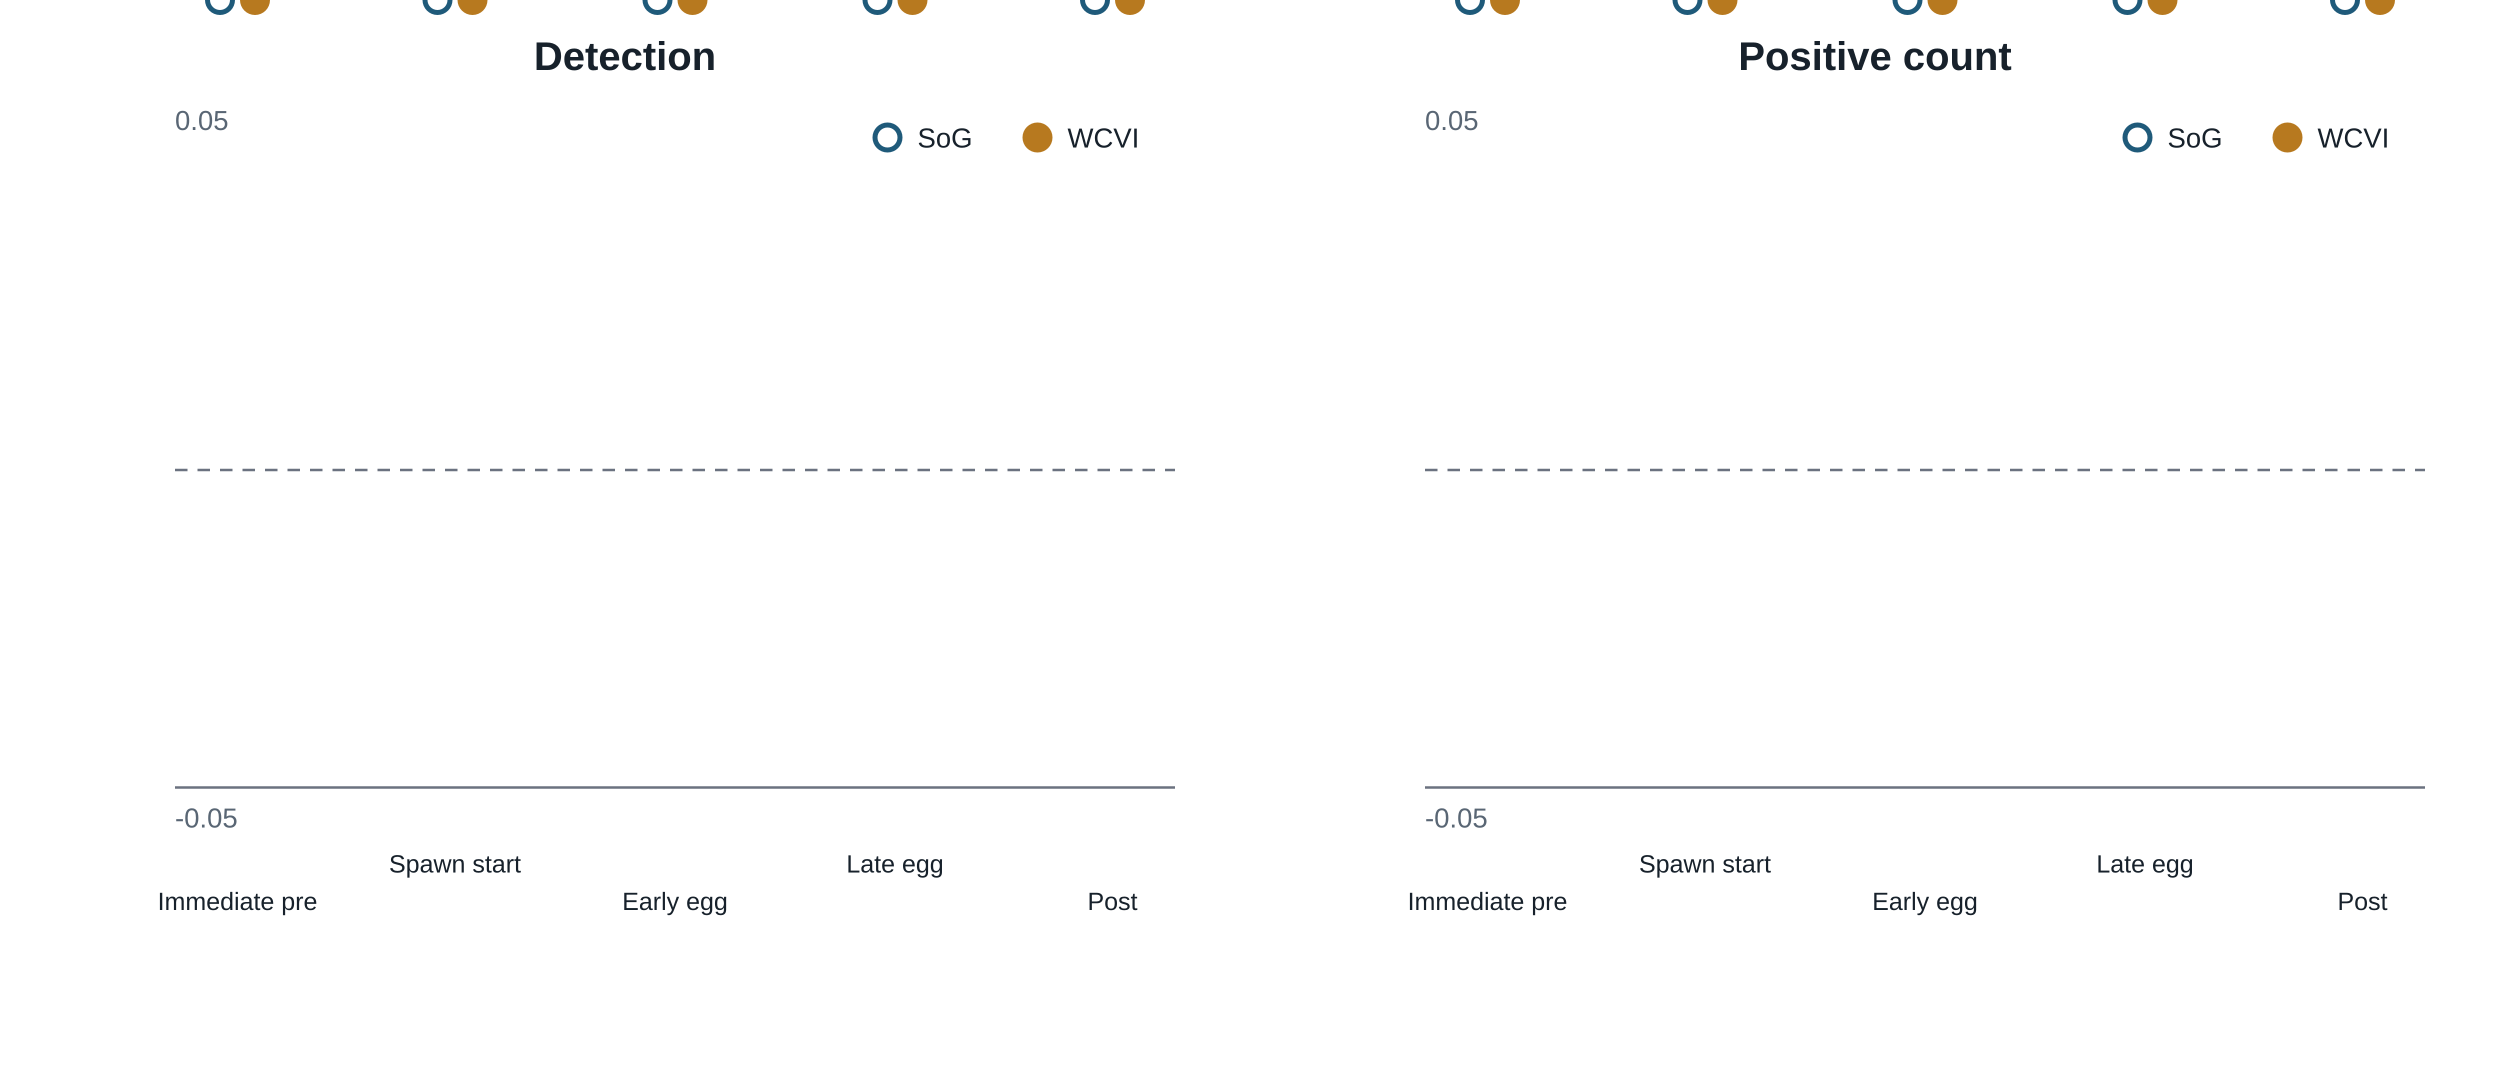
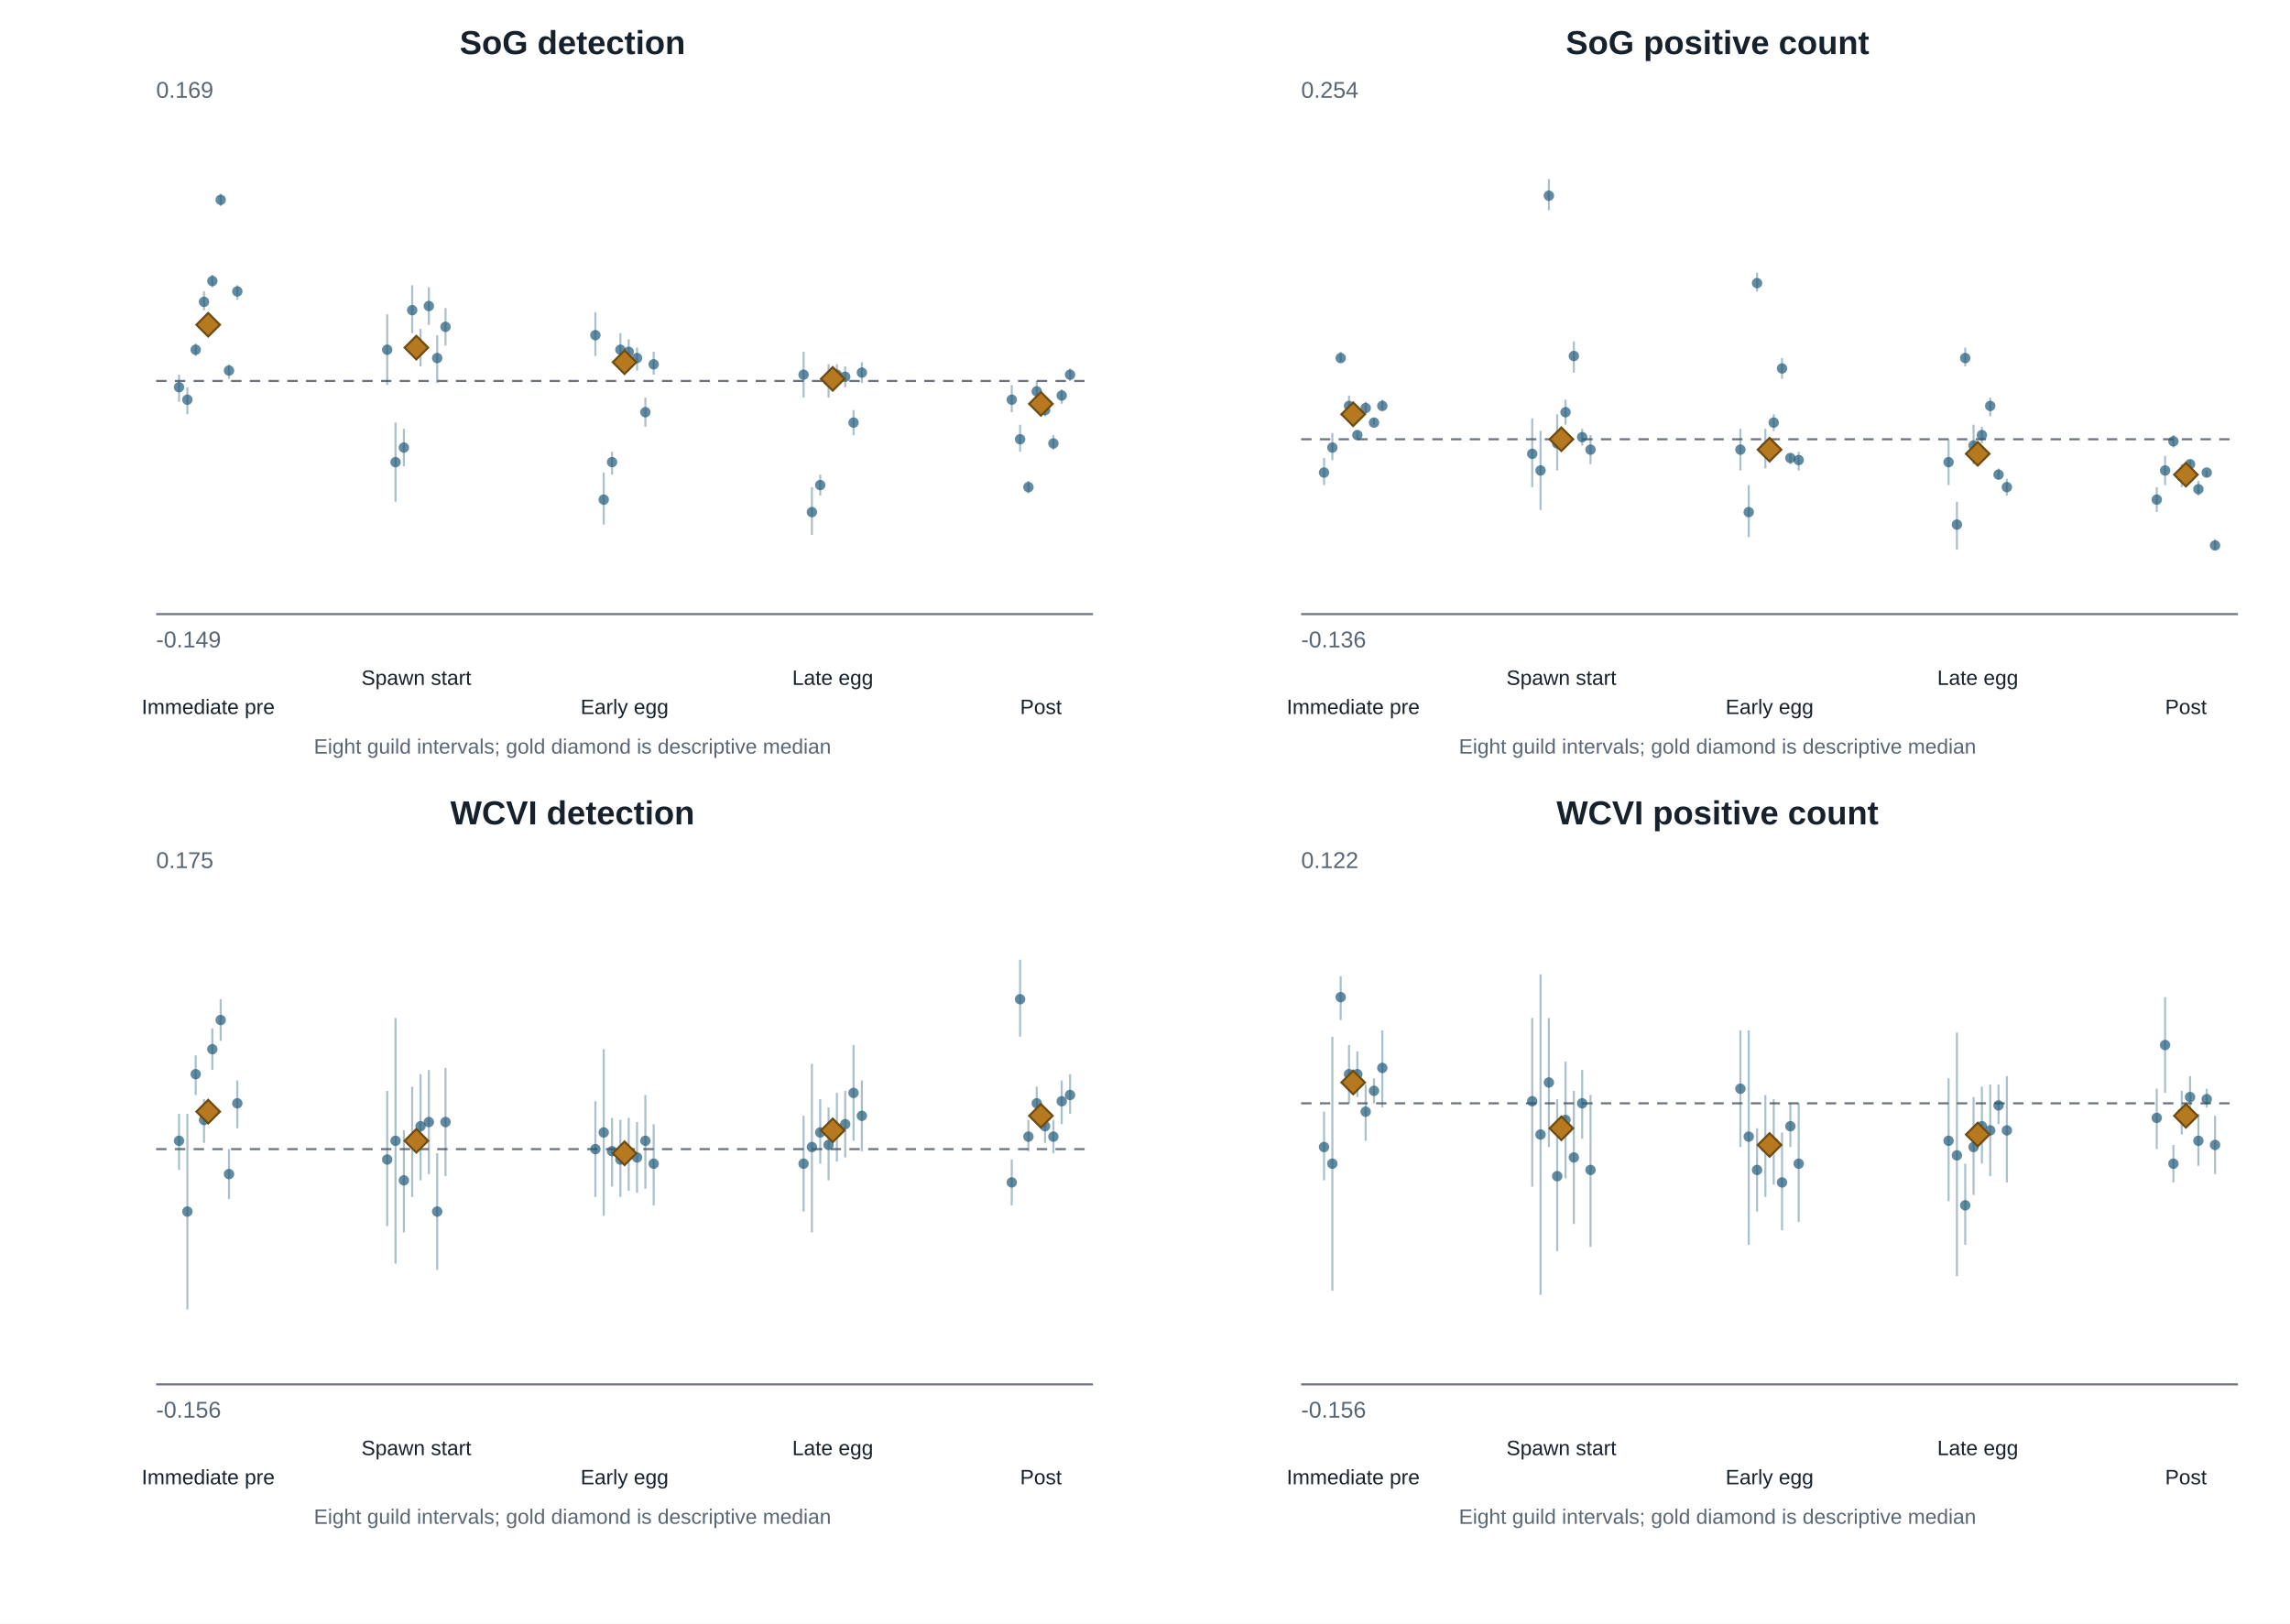
- <svg xmlns="http://www.w3.org/2000/svg" width="1000" height="430" viewBox="0 0 1000 430" role="img">
+ <svg xmlns="http://www.w3.org/2000/svg" width="1100" height="780" viewBox="0 0 1100 780" role="img">
  <rect width="100%" height="100%" fill="white" />
  <style>text{font-family:Arial,sans-serif;fill:#17212b}.axis{stroke:#6b7280;stroke-width:1}.zero{stroke:#6b7280;stroke-width:1;stroke-dasharray:5 4}.individual{stroke:#1f5a7a;fill:white;stroke-width:2}.posterior{stroke:#b7791f;fill:#b7791f;stroke-width:2}.muted{fill:#596674}</style>
-   <text x="250" y="28" font-size="16" text-anchor="middle" font-weight="bold" class="">Detection</text>
-   <line x1="70" y1="315" x2="470" y2="315" class="axis" />
-   <line x1="70" y1="188" x2="470" y2="188" class="zero" />
-   <text x="70" y="52" font-size="11" text-anchor="start" font-weight="normal" class="muted">0.05</text>
-   <text x="70" y="331" font-size="11" text-anchor="start" font-weight="normal" class="muted">-0.05</text>
-   <text x="95" y="364" font-size="10" text-anchor="middle" font-weight="normal" class="">Immediate pre</text>
-   <text x="182" y="349" font-size="10" text-anchor="middle" font-weight="normal" class="">Spawn start</text>
-   <text x="270" y="364" font-size="10" text-anchor="middle" font-weight="normal" class="">Early egg</text>
-   <text x="358" y="349" font-size="10" text-anchor="middle" font-weight="normal" class="">Late egg</text>
-   <text x="445" y="364" font-size="10" text-anchor="middle" font-weight="normal" class="">Post</text>
-   <line x1="88" y1="NA" x2="88" y2="NA" class="individual" />
-   <circle cx="88" cy="NA" r="5" class="individual" />
-   <line x1="175" y1="NA" x2="175" y2="NA" class="individual" />
-   <circle cx="175" cy="NA" r="5" class="individual" />
-   <line x1="263" y1="NA" x2="263" y2="NA" class="individual" />
-   <circle cx="263" cy="NA" r="5" class="individual" />
-   <line x1="351" y1="NA" x2="351" y2="NA" class="individual" />
-   <circle cx="351" cy="NA" r="5" class="individual" />
-   <line x1="438" y1="NA" x2="438" y2="NA" class="individual" />
-   <circle cx="438" cy="NA" r="5" class="individual" />
-   <line x1="102" y1="NA" x2="102" y2="NA" class="posterior" />
-   <circle cx="102" cy="NA" r="5" class="posterior" />
-   <line x1="189" y1="NA" x2="189" y2="NA" class="posterior" />
-   <circle cx="189" cy="NA" r="5" class="posterior" />
-   <line x1="277" y1="NA" x2="277" y2="NA" class="posterior" />
-   <circle cx="277" cy="NA" r="5" class="posterior" />
-   <line x1="365" y1="NA" x2="365" y2="NA" class="posterior" />
-   <circle cx="365" cy="NA" r="5" class="posterior" />
-   <line x1="452" y1="NA" x2="452" y2="NA" class="posterior" />
-   <circle cx="452" cy="NA" r="5" class="posterior" />
-   <circle cx="355" cy="55" r="5" class="individual" />
-   <text x="367" y="59" font-size="11" text-anchor="start" font-weight="normal" class="">SoG</text>
-   <circle cx="415" cy="55" r="5" class="posterior" />
-   <text x="427" y="59" font-size="11" text-anchor="start" font-weight="normal" class="">WCVI</text>
-   <text x="750" y="28" font-size="16" text-anchor="middle" font-weight="bold" class="">Positive count</text>
-   <line x1="570" y1="315" x2="970" y2="315" class="axis" />
-   <line x1="570" y1="188" x2="970" y2="188" class="zero" />
-   <text x="570" y="52" font-size="11" text-anchor="start" font-weight="normal" class="muted">0.05</text>
-   <text x="570" y="331" font-size="11" text-anchor="start" font-weight="normal" class="muted">-0.05</text>
-   <text x="595" y="364" font-size="10" text-anchor="middle" font-weight="normal" class="">Immediate pre</text>
-   <text x="682" y="349" font-size="10" text-anchor="middle" font-weight="normal" class="">Spawn start</text>
-   <text x="770" y="364" font-size="10" text-anchor="middle" font-weight="normal" class="">Early egg</text>
-   <text x="858" y="349" font-size="10" text-anchor="middle" font-weight="normal" class="">Late egg</text>
-   <text x="945" y="364" font-size="10" text-anchor="middle" font-weight="normal" class="">Post</text>
-   <line x1="588" y1="NA" x2="588" y2="NA" class="individual" />
-   <circle cx="588" cy="NA" r="5" class="individual" />
-   <line x1="675" y1="NA" x2="675" y2="NA" class="individual" />
-   <circle cx="675" cy="NA" r="5" class="individual" />
-   <line x1="763" y1="NA" x2="763" y2="NA" class="individual" />
-   <circle cx="763" cy="NA" r="5" class="individual" />
-   <line x1="851" y1="NA" x2="851" y2="NA" class="individual" />
-   <circle cx="851" cy="NA" r="5" class="individual" />
-   <line x1="938" y1="NA" x2="938" y2="NA" class="individual" />
-   <circle cx="938" cy="NA" r="5" class="individual" />
-   <line x1="602" y1="NA" x2="602" y2="NA" class="posterior" />
-   <circle cx="602" cy="NA" r="5" class="posterior" />
-   <line x1="689" y1="NA" x2="689" y2="NA" class="posterior" />
-   <circle cx="689" cy="NA" r="5" class="posterior" />
-   <line x1="777" y1="NA" x2="777" y2="NA" class="posterior" />
-   <circle cx="777" cy="NA" r="5" class="posterior" />
-   <line x1="865" y1="NA" x2="865" y2="NA" class="posterior" />
-   <circle cx="865" cy="NA" r="5" class="posterior" />
-   <line x1="952" y1="NA" x2="952" y2="NA" class="posterior" />
-   <circle cx="952" cy="NA" r="5" class="posterior" />
-   <circle cx="855" cy="55" r="5" class="individual" />
-   <text x="867" y="59" font-size="11" text-anchor="start" font-weight="normal" class="">SoG</text>
-   <circle cx="915" cy="55" r="5" class="posterior" />
-   <text x="927" y="59" font-size="11" text-anchor="start" font-weight="normal" class="">WCVI</text>
+   <text x="275" y="26" font-size="16" text-anchor="middle" font-weight="bold" class="">SoG detection</text>
+   <line x1="75" y1="295" x2="525" y2="295" class="axis" />
+   <line x1="75" y1="183" x2="525" y2="183" class="zero" />
+   <text x="75" y="47" font-size="11" text-anchor="start" font-weight="normal" class="muted">0.169</text>
+   <text x="75" y="311" font-size="11" text-anchor="start" font-weight="normal" class="muted">-0.149</text>
+   <text x="100" y="343" font-size="10" text-anchor="middle" font-weight="normal" class="">Immediate pre</text>
+   <text x="200" y="329" font-size="10" text-anchor="middle" font-weight="normal" class="">Spawn start</text>
+   <text x="300" y="343" font-size="10" text-anchor="middle" font-weight="normal" class="">Early egg</text>
+   <text x="400" y="329" font-size="10" text-anchor="middle" font-weight="normal" class="">Late egg</text>
+   <text x="500" y="343" font-size="10" text-anchor="middle" font-weight="normal" class="">Post</text>
+   <line x1="86" y1="193" x2="86" y2="180" stroke="#1f5a7a" stroke-width="1" opacity=".38" />
+   <circle cx="86" cy="186" r="2.5" fill="#1f5a7a" opacity=".70" />
+   <line x1="90" y1="199" x2="90" y2="186" stroke="#1f5a7a" stroke-width="1" opacity=".38" />
+   <circle cx="90" cy="192" r="2.5" fill="#1f5a7a" opacity=".70" />
+   <line x1="94" y1="171" x2="94" y2="165" stroke="#1f5a7a" stroke-width="1" opacity=".38" />
+   <circle cx="94" cy="168" r="2.5" fill="#1f5a7a" opacity=".70" />
+   <line x1="98" y1="149" x2="98" y2="140" stroke="#1f5a7a" stroke-width="1" opacity=".38" />
+   <circle cx="98" cy="145" r="2.5" fill="#1f5a7a" opacity=".70" />
+   <line x1="102" y1="138" x2="102" y2="132" stroke="#1f5a7a" stroke-width="1" opacity=".38" />
+   <circle cx="102" cy="135" r="2.5" fill="#1f5a7a" opacity=".70" />
+   <line x1="106" y1="99" x2="106" y2="93" stroke="#1f5a7a" stroke-width="1" opacity=".38" />
+   <circle cx="106" cy="96" r="2.5" fill="#1f5a7a" opacity=".70" />
+   <line x1="110" y1="182" x2="110" y2="175" stroke="#1f5a7a" stroke-width="1" opacity=".38" />
+   <circle cx="110" cy="178" r="2.5" fill="#1f5a7a" opacity=".70" />
+   <line x1="114" y1="144" x2="114" y2="137" stroke="#1f5a7a" stroke-width="1" opacity=".38" />
+   <circle cx="114" cy="140" r="2.5" fill="#1f5a7a" opacity=".70" />
+   <rect x="96" y="152" width="8" height="8" fill="#b7791f" stroke="#6b4b12" transform="rotate(45 100 156)" />
+   <line x1="186" y1="185" x2="186" y2="151" stroke="#1f5a7a" stroke-width="1" opacity=".38" />
+   <circle cx="186" cy="168" r="2.5" fill="#1f5a7a" opacity=".70" />
+   <line x1="190" y1="241" x2="190" y2="203" stroke="#1f5a7a" stroke-width="1" opacity=".38" />
+   <circle cx="190" cy="222" r="2.5" fill="#1f5a7a" opacity=".70" />
+   <line x1="194" y1="224" x2="194" y2="206" stroke="#1f5a7a" stroke-width="1" opacity=".38" />
+   <circle cx="194" cy="215" r="2.5" fill="#1f5a7a" opacity=".70" />
+   <line x1="198" y1="160" x2="198" y2="137" stroke="#1f5a7a" stroke-width="1" opacity=".38" />
+   <circle cx="198" cy="149" r="2.5" fill="#1f5a7a" opacity=".70" />
+   <line x1="202" y1="176" x2="202" y2="158" stroke="#1f5a7a" stroke-width="1" opacity=".38" />
+   <circle cx="202" cy="167" r="2.5" fill="#1f5a7a" opacity=".70" />
+   <line x1="206" y1="156" x2="206" y2="138" stroke="#1f5a7a" stroke-width="1" opacity=".38" />
+   <circle cx="206" cy="147" r="2.5" fill="#1f5a7a" opacity=".70" />
+   <line x1="210" y1="184" x2="210" y2="161" stroke="#1f5a7a" stroke-width="1" opacity=".38" />
+   <circle cx="210" cy="172" r="2.5" fill="#1f5a7a" opacity=".70" />
+   <line x1="214" y1="166" x2="214" y2="148" stroke="#1f5a7a" stroke-width="1" opacity=".38" />
+   <circle cx="214" cy="157" r="2.5" fill="#1f5a7a" opacity=".70" />
+   <rect x="196" y="163" width="8" height="8" fill="#b7791f" stroke="#6b4b12" transform="rotate(45 200 167)" />
+   <line x1="286" y1="171" x2="286" y2="150" stroke="#1f5a7a" stroke-width="1" opacity=".38" />
+   <circle cx="286" cy="161" r="2.5" fill="#1f5a7a" opacity=".70" />
+   <line x1="290" y1="252" x2="290" y2="227" stroke="#1f5a7a" stroke-width="1" opacity=".38" />
+   <circle cx="290" cy="240" r="2.5" fill="#1f5a7a" opacity=".70" />
+   <line x1="294" y1="228" x2="294" y2="217" stroke="#1f5a7a" stroke-width="1" opacity=".38" />
+   <circle cx="294" cy="222" r="2.5" fill="#1f5a7a" opacity=".70" />
+   <line x1="298" y1="176" x2="298" y2="160" stroke="#1f5a7a" stroke-width="1" opacity=".38" />
+   <circle cx="298" cy="168" r="2.5" fill="#1f5a7a" opacity=".70" />
+   <line x1="302" y1="174" x2="302" y2="163" stroke="#1f5a7a" stroke-width="1" opacity=".38" />
+   <circle cx="302" cy="169" r="2.5" fill="#1f5a7a" opacity=".70" />
+   <line x1="306" y1="178" x2="306" y2="167" stroke="#1f5a7a" stroke-width="1" opacity=".38" />
+   <circle cx="306" cy="172" r="2.5" fill="#1f5a7a" opacity=".70" />
+   <line x1="310" y1="205" x2="310" y2="191" stroke="#1f5a7a" stroke-width="1" opacity=".38" />
+   <circle cx="310" cy="198" r="2.5" fill="#1f5a7a" opacity=".70" />
+   <line x1="314" y1="180" x2="314" y2="169" stroke="#1f5a7a" stroke-width="1" opacity=".38" />
+   <circle cx="314" cy="175" r="2.5" fill="#1f5a7a" opacity=".70" />
+   <rect x="296" y="170" width="8" height="8" fill="#b7791f" stroke="#6b4b12" transform="rotate(45 300 174)" />
+   <line x1="386" y1="191" x2="386" y2="169" stroke="#1f5a7a" stroke-width="1" opacity=".38" />
+   <circle cx="386" cy="180" r="2.5" fill="#1f5a7a" opacity=".70" />
+   <line x1="390" y1="257" x2="390" y2="234" stroke="#1f5a7a" stroke-width="1" opacity=".38" />
+   <circle cx="390" cy="246" r="2.5" fill="#1f5a7a" opacity=".70" />
+   <line x1="394" y1="238" x2="394" y2="228" stroke="#1f5a7a" stroke-width="1" opacity=".38" />
+   <circle cx="394" cy="233" r="2.5" fill="#1f5a7a" opacity=".70" />
+   <line x1="398" y1="191" x2="398" y2="175" stroke="#1f5a7a" stroke-width="1" opacity=".38" />
+   <circle cx="398" cy="183" r="2.5" fill="#1f5a7a" opacity=".70" />
+   <line x1="402" y1="185" x2="402" y2="175" stroke="#1f5a7a" stroke-width="1" opacity=".38" />
+   <circle cx="402" cy="180" r="2.5" fill="#1f5a7a" opacity=".70" />
+   <line x1="406" y1="186" x2="406" y2="176" stroke="#1f5a7a" stroke-width="1" opacity=".38" />
+   <circle cx="406" cy="181" r="2.5" fill="#1f5a7a" opacity=".70" />
+   <line x1="410" y1="209" x2="410" y2="197" stroke="#1f5a7a" stroke-width="1" opacity=".38" />
+   <circle cx="410" cy="203" r="2.5" fill="#1f5a7a" opacity=".70" />
+   <line x1="414" y1="184" x2="414" y2="174" stroke="#1f5a7a" stroke-width="1" opacity=".38" />
+   <circle cx="414" cy="179" r="2.5" fill="#1f5a7a" opacity=".70" />
+   <rect x="396" y="178" width="8" height="8" fill="#b7791f" stroke="#6b4b12" transform="rotate(45 400 182)" />
+   <line x1="486" y1="198" x2="486" y2="185" stroke="#1f5a7a" stroke-width="1" opacity=".38" />
+   <circle cx="486" cy="192" r="2.5" fill="#1f5a7a" opacity=".70" />
+   <line x1="490" y1="217" x2="490" y2="204" stroke="#1f5a7a" stroke-width="1" opacity=".38" />
+   <circle cx="490" cy="211" r="2.5" fill="#1f5a7a" opacity=".70" />
+   <line x1="494" y1="237" x2="494" y2="231" stroke="#1f5a7a" stroke-width="1" opacity=".38" />
+   <circle cx="494" cy="234" r="2.5" fill="#1f5a7a" opacity=".70" />
+   <line x1="498" y1="193" x2="498" y2="183" stroke="#1f5a7a" stroke-width="1" opacity=".38" />
+   <circle cx="498" cy="188" r="2.5" fill="#1f5a7a" opacity=".70" />
+   <line x1="502" y1="200" x2="502" y2="194" stroke="#1f5a7a" stroke-width="1" opacity=".38" />
+   <circle cx="502" cy="197" r="2.5" fill="#1f5a7a" opacity=".70" />
+   <line x1="506" y1="216" x2="506" y2="209" stroke="#1f5a7a" stroke-width="1" opacity=".38" />
+   <circle cx="506" cy="213" r="2.5" fill="#1f5a7a" opacity=".70" />
+   <line x1="510" y1="194" x2="510" y2="187" stroke="#1f5a7a" stroke-width="1" opacity=".38" />
+   <circle cx="510" cy="190" r="2.5" fill="#1f5a7a" opacity=".70" />
+   <line x1="514" y1="183" x2="514" y2="177" stroke="#1f5a7a" stroke-width="1" opacity=".38" />
+   <circle cx="514" cy="180" r="2.5" fill="#1f5a7a" opacity=".70" />
+   <rect x="496" y="190" width="8" height="8" fill="#b7791f" stroke="#6b4b12" transform="rotate(45 500 194)" />
+   <text x="275" y="362" font-size="10" text-anchor="middle" font-weight="normal" class="muted">Eight guild intervals; gold diamond is descriptive median</text>
+   <text x="825" y="26" font-size="16" text-anchor="middle" font-weight="bold" class="">SoG positive count</text>
+   <line x1="625" y1="295" x2="1075" y2="295" class="axis" />
+   <line x1="625" y1="211" x2="1075" y2="211" class="zero" />
+   <text x="625" y="47" font-size="11" text-anchor="start" font-weight="normal" class="muted">0.254</text>
+   <text x="625" y="311" font-size="11" text-anchor="start" font-weight="normal" class="muted">-0.136</text>
+   <text x="650" y="343" font-size="10" text-anchor="middle" font-weight="normal" class="">Immediate pre</text>
+   <text x="750" y="329" font-size="10" text-anchor="middle" font-weight="normal" class="">Spawn start</text>
+   <text x="850" y="343" font-size="10" text-anchor="middle" font-weight="normal" class="">Early egg</text>
+   <text x="950" y="329" font-size="10" text-anchor="middle" font-weight="normal" class="">Late egg</text>
+   <text x="1050" y="343" font-size="10" text-anchor="middle" font-weight="normal" class="">Post</text>
+   <line x1="636" y1="233" x2="636" y2="220" stroke="#1f5a7a" stroke-width="1" opacity=".38" />
+   <circle cx="636" cy="227" r="2.5" fill="#1f5a7a" opacity=".70" />
+   <line x1="640" y1="221" x2="640" y2="208" stroke="#1f5a7a" stroke-width="1" opacity=".38" />
+   <circle cx="640" cy="215" r="2.5" fill="#1f5a7a" opacity=".70" />
+   <line x1="644" y1="174" x2="644" y2="169" stroke="#1f5a7a" stroke-width="1" opacity=".38" />
+   <circle cx="644" cy="172" r="2.5" fill="#1f5a7a" opacity=".70" />
+   <line x1="648" y1="200" x2="648" y2="190" stroke="#1f5a7a" stroke-width="1" opacity=".38" />
+   <circle cx="648" cy="195" r="2.5" fill="#1f5a7a" opacity=".70" />
+   <line x1="652" y1="211" x2="652" y2="207" stroke="#1f5a7a" stroke-width="1" opacity=".38" />
+   <circle cx="652" cy="209" r="2.5" fill="#1f5a7a" opacity=".70" />
+   <line x1="656" y1="199" x2="656" y2="193" stroke="#1f5a7a" stroke-width="1" opacity=".38" />
+   <circle cx="656" cy="196" r="2.5" fill="#1f5a7a" opacity=".70" />
+   <line x1="660" y1="204" x2="660" y2="201" stroke="#1f5a7a" stroke-width="1" opacity=".38" />
+   <circle cx="660" cy="203" r="2.5" fill="#1f5a7a" opacity=".70" />
+   <line x1="664" y1="197" x2="664" y2="192" stroke="#1f5a7a" stroke-width="1" opacity=".38" />
+   <circle cx="664" cy="195" r="2.5" fill="#1f5a7a" opacity=".70" />
+   <rect x="646" y="195" width="8" height="8" fill="#b7791f" stroke="#6b4b12" transform="rotate(45 650 199)" />
+   <line x1="736" y1="234" x2="736" y2="201" stroke="#1f5a7a" stroke-width="1" opacity=".38" />
+   <circle cx="736" cy="218" r="2.5" fill="#1f5a7a" opacity=".70" />
+   <line x1="740" y1="245" x2="740" y2="207" stroke="#1f5a7a" stroke-width="1" opacity=".38" />
+   <circle cx="740" cy="226" r="2.5" fill="#1f5a7a" opacity=".70" />
+   <line x1="744" y1="101" x2="744" y2="86" stroke="#1f5a7a" stroke-width="1" opacity=".38" />
+   <circle cx="744" cy="94" r="2.5" fill="#1f5a7a" opacity=".70" />
+   <line x1="748" y1="226" x2="748" y2="199" stroke="#1f5a7a" stroke-width="1" opacity=".38" />
+   <circle cx="748" cy="213" r="2.5" fill="#1f5a7a" opacity=".70" />
+   <line x1="752" y1="204" x2="752" y2="192" stroke="#1f5a7a" stroke-width="1" opacity=".38" />
+   <circle cx="752" cy="198" r="2.5" fill="#1f5a7a" opacity=".70" />
+   <line x1="756" y1="179" x2="756" y2="164" stroke="#1f5a7a" stroke-width="1" opacity=".38" />
+   <circle cx="756" cy="171" r="2.5" fill="#1f5a7a" opacity=".70" />
+   <line x1="760" y1="214" x2="760" y2="206" stroke="#1f5a7a" stroke-width="1" opacity=".38" />
+   <circle cx="760" cy="210" r="2.5" fill="#1f5a7a" opacity=".70" />
+   <line x1="764" y1="223" x2="764" y2="209" stroke="#1f5a7a" stroke-width="1" opacity=".38" />
+   <circle cx="764" cy="216" r="2.5" fill="#1f5a7a" opacity=".70" />
+   <rect x="746" y="207" width="8" height="8" fill="#b7791f" stroke="#6b4b12" transform="rotate(45 750 211)" />
+   <line x1="836" y1="226" x2="836" y2="206" stroke="#1f5a7a" stroke-width="1" opacity=".38" />
+   <circle cx="836" cy="216" r="2.5" fill="#1f5a7a" opacity=".70" />
+   <line x1="840" y1="258" x2="840" y2="233" stroke="#1f5a7a" stroke-width="1" opacity=".38" />
+   <circle cx="840" cy="246" r="2.5" fill="#1f5a7a" opacity=".70" />
+   <line x1="844" y1="140" x2="844" y2="131" stroke="#1f5a7a" stroke-width="1" opacity=".38" />
+   <circle cx="844" cy="136" r="2.5" fill="#1f5a7a" opacity=".70" />
+   <line x1="848" y1="225" x2="848" y2="206" stroke="#1f5a7a" stroke-width="1" opacity=".38" />
+   <circle cx="848" cy="215" r="2.5" fill="#1f5a7a" opacity=".70" />
+   <line x1="852" y1="207" x2="852" y2="199" stroke="#1f5a7a" stroke-width="1" opacity=".38" />
+   <circle cx="852" cy="203" r="2.5" fill="#1f5a7a" opacity=".70" />
+   <line x1="856" y1="182" x2="856" y2="172" stroke="#1f5a7a" stroke-width="1" opacity=".38" />
+   <circle cx="856" cy="177" r="2.5" fill="#1f5a7a" opacity=".70" />
+   <line x1="860" y1="223" x2="860" y2="218" stroke="#1f5a7a" stroke-width="1" opacity=".38" />
+   <circle cx="860" cy="220" r="2.5" fill="#1f5a7a" opacity=".70" />
+   <line x1="864" y1="226" x2="864" y2="217" stroke="#1f5a7a" stroke-width="1" opacity=".38" />
+   <circle cx="864" cy="221" r="2.5" fill="#1f5a7a" opacity=".70" />
+   <rect x="846" y="212" width="8" height="8" fill="#b7791f" stroke="#6b4b12" transform="rotate(45 850 216)" />
+   <line x1="936" y1="233" x2="936" y2="211" stroke="#1f5a7a" stroke-width="1" opacity=".38" />
+   <circle cx="936" cy="222" r="2.5" fill="#1f5a7a" opacity=".70" />
+   <line x1="940" y1="264" x2="940" y2="241" stroke="#1f5a7a" stroke-width="1" opacity=".38" />
+   <circle cx="940" cy="252" r="2.5" fill="#1f5a7a" opacity=".70" />
+   <line x1="944" y1="176" x2="944" y2="167" stroke="#1f5a7a" stroke-width="1" opacity=".38" />
+   <circle cx="944" cy="172" r="2.5" fill="#1f5a7a" opacity=".70" />
+   <line x1="948" y1="223" x2="948" y2="204" stroke="#1f5a7a" stroke-width="1" opacity=".38" />
+   <circle cx="948" cy="214" r="2.5" fill="#1f5a7a" opacity=".70" />
+   <line x1="952" y1="213" x2="952" y2="205" stroke="#1f5a7a" stroke-width="1" opacity=".38" />
+   <circle cx="952" cy="209" r="2.5" fill="#1f5a7a" opacity=".70" />
+   <line x1="956" y1="200" x2="956" y2="191" stroke="#1f5a7a" stroke-width="1" opacity=".38" />
+   <circle cx="956" cy="195" r="2.5" fill="#1f5a7a" opacity=".70" />
+   <line x1="960" y1="230" x2="960" y2="225" stroke="#1f5a7a" stroke-width="1" opacity=".38" />
+   <circle cx="960" cy="228" r="2.5" fill="#1f5a7a" opacity=".70" />
+   <line x1="964" y1="238" x2="964" y2="230" stroke="#1f5a7a" stroke-width="1" opacity=".38" />
+   <circle cx="964" cy="234" r="2.5" fill="#1f5a7a" opacity=".70" />
+   <rect x="946" y="214" width="8" height="8" fill="#b7791f" stroke="#6b4b12" transform="rotate(45 950 218)" />
+   <line x1="1036" y1="246" x2="1036" y2="234" stroke="#1f5a7a" stroke-width="1" opacity=".38" />
+   <circle cx="1036" cy="240" r="2.5" fill="#1f5a7a" opacity=".70" />
+   <line x1="1040" y1="233" x2="1040" y2="219" stroke="#1f5a7a" stroke-width="1" opacity=".38" />
+   <circle cx="1040" cy="226" r="2.5" fill="#1f5a7a" opacity=".70" />
+   <line x1="1044" y1="215" x2="1044" y2="209" stroke="#1f5a7a" stroke-width="1" opacity=".38" />
+   <circle cx="1044" cy="212" r="2.5" fill="#1f5a7a" opacity=".70" />
+   <line x1="1048" y1="234" x2="1048" y2="223" stroke="#1f5a7a" stroke-width="1" opacity=".38" />
+   <circle cx="1048" cy="229" r="2.5" fill="#1f5a7a" opacity=".70" />
+   <line x1="1052" y1="225" x2="1052" y2="221" stroke="#1f5a7a" stroke-width="1" opacity=".38" />
+   <circle cx="1052" cy="223" r="2.5" fill="#1f5a7a" opacity=".70" />
+   <line x1="1056" y1="238" x2="1056" y2="231" stroke="#1f5a7a" stroke-width="1" opacity=".38" />
+   <circle cx="1056" cy="235" r="2.5" fill="#1f5a7a" opacity=".70" />
+   <line x1="1060" y1="229" x2="1060" y2="226" stroke="#1f5a7a" stroke-width="1" opacity=".38" />
+   <circle cx="1060" cy="227" r="2.5" fill="#1f5a7a" opacity=".70" />
+   <line x1="1064" y1="264" x2="1064" y2="259" stroke="#1f5a7a" stroke-width="1" opacity=".38" />
+   <circle cx="1064" cy="262" r="2.5" fill="#1f5a7a" opacity=".70" />
+   <rect x="1046" y="224" width="8" height="8" fill="#b7791f" stroke="#6b4b12" transform="rotate(45 1050 228)" />
+   <text x="825" y="362" font-size="10" text-anchor="middle" font-weight="normal" class="muted">Eight guild intervals; gold diamond is descriptive median</text>
+   <text x="275" y="396" font-size="16" text-anchor="middle" font-weight="bold" class="">WCVI detection</text>
+   <line x1="75" y1="665" x2="525" y2="665" class="axis" />
+   <line x1="75" y1="552" x2="525" y2="552" class="zero" />
+   <text x="75" y="417" font-size="11" text-anchor="start" font-weight="normal" class="muted">0.175</text>
+   <text x="75" y="681" font-size="11" text-anchor="start" font-weight="normal" class="muted">-0.156</text>
+   <text x="100" y="713" font-size="10" text-anchor="middle" font-weight="normal" class="">Immediate pre</text>
+   <text x="200" y="699" font-size="10" text-anchor="middle" font-weight="normal" class="">Spawn start</text>
+   <text x="300" y="713" font-size="10" text-anchor="middle" font-weight="normal" class="">Early egg</text>
+   <text x="400" y="699" font-size="10" text-anchor="middle" font-weight="normal" class="">Late egg</text>
+   <text x="500" y="713" font-size="10" text-anchor="middle" font-weight="normal" class="">Post</text>
+   <line x1="86" y1="562" x2="86" y2="535" stroke="#1f5a7a" stroke-width="1" opacity=".38" />
+   <circle cx="86" cy="548" r="2.5" fill="#1f5a7a" opacity=".70" />
+   <line x1="90" y1="629" x2="90" y2="535" stroke="#1f5a7a" stroke-width="1" opacity=".38" />
+   <circle cx="90" cy="582" r="2.5" fill="#1f5a7a" opacity=".70" />
+   <line x1="94" y1="526" x2="94" y2="507" stroke="#1f5a7a" stroke-width="1" opacity=".38" />
+   <circle cx="94" cy="516" r="2.5" fill="#1f5a7a" opacity=".70" />
+   <line x1="98" y1="549" x2="98" y2="528" stroke="#1f5a7a" stroke-width="1" opacity=".38" />
+   <circle cx="98" cy="538" r="2.5" fill="#1f5a7a" opacity=".70" />
+   <line x1="102" y1="514" x2="102" y2="494" stroke="#1f5a7a" stroke-width="1" opacity=".38" />
+   <circle cx="102" cy="504" r="2.5" fill="#1f5a7a" opacity=".70" />
+   <line x1="106" y1="500" x2="106" y2="480" stroke="#1f5a7a" stroke-width="1" opacity=".38" />
+   <circle cx="106" cy="490" r="2.5" fill="#1f5a7a" opacity=".70" />
+   <line x1="110" y1="576" x2="110" y2="552" stroke="#1f5a7a" stroke-width="1" opacity=".38" />
+   <circle cx="110" cy="564" r="2.5" fill="#1f5a7a" opacity=".70" />
+   <line x1="114" y1="542" x2="114" y2="519" stroke="#1f5a7a" stroke-width="1" opacity=".38" />
+   <circle cx="114" cy="530" r="2.5" fill="#1f5a7a" opacity=".70" />
+   <rect x="96" y="530" width="8" height="8" fill="#b7791f" stroke="#6b4b12" transform="rotate(45 100 534)" />
+   <line x1="186" y1="589" x2="186" y2="524" stroke="#1f5a7a" stroke-width="1" opacity=".38" />
+   <circle cx="186" cy="557" r="2.5" fill="#1f5a7a" opacity=".70" />
+   <line x1="190" y1="607" x2="190" y2="489" stroke="#1f5a7a" stroke-width="1" opacity=".38" />
+   <circle cx="190" cy="548" r="2.5" fill="#1f5a7a" opacity=".70" />
+   <line x1="194" y1="592" x2="194" y2="543" stroke="#1f5a7a" stroke-width="1" opacity=".38" />
+   <circle cx="194" cy="567" r="2.5" fill="#1f5a7a" opacity=".70" />
+   <line x1="198" y1="575" x2="198" y2="522" stroke="#1f5a7a" stroke-width="1" opacity=".38" />
+   <circle cx="198" cy="548" r="2.5" fill="#1f5a7a" opacity=".70" />
+   <line x1="202" y1="567" x2="202" y2="516" stroke="#1f5a7a" stroke-width="1" opacity=".38" />
+   <circle cx="202" cy="541" r="2.5" fill="#1f5a7a" opacity=".70" />
+   <line x1="206" y1="564" x2="206" y2="514" stroke="#1f5a7a" stroke-width="1" opacity=".38" />
+   <circle cx="206" cy="539" r="2.5" fill="#1f5a7a" opacity=".70" />
+   <line x1="210" y1="610" x2="210" y2="554" stroke="#1f5a7a" stroke-width="1" opacity=".38" />
+   <circle cx="210" cy="582" r="2.5" fill="#1f5a7a" opacity=".70" />
+   <line x1="214" y1="565" x2="214" y2="513" stroke="#1f5a7a" stroke-width="1" opacity=".38" />
+   <circle cx="214" cy="539" r="2.5" fill="#1f5a7a" opacity=".70" />
+   <rect x="196" y="544" width="8" height="8" fill="#b7791f" stroke="#6b4b12" transform="rotate(45 200 548)" />
+   <line x1="286" y1="575" x2="286" y2="529" stroke="#1f5a7a" stroke-width="1" opacity=".38" />
+   <circle cx="286" cy="552" r="2.5" fill="#1f5a7a" opacity=".70" />
+   <line x1="290" y1="584" x2="290" y2="504" stroke="#1f5a7a" stroke-width="1" opacity=".38" />
+   <circle cx="290" cy="544" r="2.5" fill="#1f5a7a" opacity=".70" />
+   <line x1="294" y1="570" x2="294" y2="537" stroke="#1f5a7a" stroke-width="1" opacity=".38" />
+   <circle cx="294" cy="553" r="2.5" fill="#1f5a7a" opacity=".70" />
+   <line x1="298" y1="575" x2="298" y2="538" stroke="#1f5a7a" stroke-width="1" opacity=".38" />
+   <circle cx="298" cy="557" r="2.5" fill="#1f5a7a" opacity=".70" />
+   <line x1="302" y1="572" x2="302" y2="537" stroke="#1f5a7a" stroke-width="1" opacity=".38" />
+   <circle cx="302" cy="554" r="2.5" fill="#1f5a7a" opacity=".70" />
+   <line x1="306" y1="573" x2="306" y2="539" stroke="#1f5a7a" stroke-width="1" opacity=".38" />
+   <circle cx="306" cy="556" r="2.5" fill="#1f5a7a" opacity=".70" />
+   <line x1="310" y1="571" x2="310" y2="526" stroke="#1f5a7a" stroke-width="1" opacity=".38" />
+   <circle cx="310" cy="548" r="2.5" fill="#1f5a7a" opacity=".70" />
+   <line x1="314" y1="579" x2="314" y2="540" stroke="#1f5a7a" stroke-width="1" opacity=".38" />
+   <circle cx="314" cy="559" r="2.5" fill="#1f5a7a" opacity=".70" />
+   <rect x="296" y="550" width="8" height="8" fill="#b7791f" stroke="#6b4b12" transform="rotate(45 300 554)" />
+   <line x1="386" y1="582" x2="386" y2="536" stroke="#1f5a7a" stroke-width="1" opacity=".38" />
+   <circle cx="386" cy="559" r="2.5" fill="#1f5a7a" opacity=".70" />
+   <line x1="390" y1="592" x2="390" y2="511" stroke="#1f5a7a" stroke-width="1" opacity=".38" />
+   <circle cx="390" cy="551" r="2.5" fill="#1f5a7a" opacity=".70" />
+   <line x1="394" y1="559" x2="394" y2="528" stroke="#1f5a7a" stroke-width="1" opacity=".38" />
+   <circle cx="394" cy="544" r="2.5" fill="#1f5a7a" opacity=".70" />
+   <line x1="398" y1="567" x2="398" y2="532" stroke="#1f5a7a" stroke-width="1" opacity=".38" />
+   <circle cx="398" cy="550" r="2.5" fill="#1f5a7a" opacity=".70" />
+   <line x1="402" y1="558" x2="402" y2="525" stroke="#1f5a7a" stroke-width="1" opacity=".38" />
+   <circle cx="402" cy="542" r="2.5" fill="#1f5a7a" opacity=".70" />
+   <line x1="406" y1="556" x2="406" y2="524" stroke="#1f5a7a" stroke-width="1" opacity=".38" />
+   <circle cx="406" cy="540" r="2.5" fill="#1f5a7a" opacity=".70" />
+   <line x1="410" y1="548" x2="410" y2="502" stroke="#1f5a7a" stroke-width="1" opacity=".38" />
+   <circle cx="410" cy="525" r="2.5" fill="#1f5a7a" opacity=".70" />
+   <line x1="414" y1="553" x2="414" y2="519" stroke="#1f5a7a" stroke-width="1" opacity=".38" />
+   <circle cx="414" cy="536" r="2.5" fill="#1f5a7a" opacity=".70" />
+   <rect x="396" y="539" width="8" height="8" fill="#b7791f" stroke="#6b4b12" transform="rotate(45 400 543)" />
+   <line x1="486" y1="579" x2="486" y2="557" stroke="#1f5a7a" stroke-width="1" opacity=".38" />
+   <circle cx="486" cy="568" r="2.5" fill="#1f5a7a" opacity=".70" />
+   <line x1="490" y1="498" x2="490" y2="461" stroke="#1f5a7a" stroke-width="1" opacity=".38" />
+   <circle cx="490" cy="480" r="2.5" fill="#1f5a7a" opacity=".70" />
+   <line x1="494" y1="553" x2="494" y2="538" stroke="#1f5a7a" stroke-width="1" opacity=".38" />
+   <circle cx="494" cy="546" r="2.5" fill="#1f5a7a" opacity=".70" />
+   <line x1="498" y1="538" x2="498" y2="522" stroke="#1f5a7a" stroke-width="1" opacity=".38" />
+   <circle cx="498" cy="530" r="2.5" fill="#1f5a7a" opacity=".70" />
+   <line x1="502" y1="549" x2="502" y2="534" stroke="#1f5a7a" stroke-width="1" opacity=".38" />
+   <circle cx="502" cy="541" r="2.5" fill="#1f5a7a" opacity=".70" />
+   <line x1="506" y1="554" x2="506" y2="538" stroke="#1f5a7a" stroke-width="1" opacity=".38" />
+   <circle cx="506" cy="546" r="2.5" fill="#1f5a7a" opacity=".70" />
+   <line x1="510" y1="540" x2="510" y2="519" stroke="#1f5a7a" stroke-width="1" opacity=".38" />
+   <circle cx="510" cy="529" r="2.5" fill="#1f5a7a" opacity=".70" />
+   <line x1="514" y1="535" x2="514" y2="516" stroke="#1f5a7a" stroke-width="1" opacity=".38" />
+   <circle cx="514" cy="526" r="2.5" fill="#1f5a7a" opacity=".70" />
+   <rect x="496" y="532" width="8" height="8" fill="#b7791f" stroke="#6b4b12" transform="rotate(45 500 536)" />
+   <text x="275" y="732" font-size="10" text-anchor="middle" font-weight="normal" class="muted">Eight guild intervals; gold diamond is descriptive median</text>
+   <text x="825" y="396" font-size="16" text-anchor="middle" font-weight="bold" class="">WCVI positive count</text>
+   <line x1="625" y1="665" x2="1075" y2="665" class="axis" />
+   <line x1="625" y1="530" x2="1075" y2="530" class="zero" />
+   <text x="625" y="417" font-size="11" text-anchor="start" font-weight="normal" class="muted">0.122</text>
+   <text x="625" y="681" font-size="11" text-anchor="start" font-weight="normal" class="muted">-0.156</text>
+   <text x="650" y="713" font-size="10" text-anchor="middle" font-weight="normal" class="">Immediate pre</text>
+   <text x="750" y="699" font-size="10" text-anchor="middle" font-weight="normal" class="">Spawn start</text>
+   <text x="850" y="713" font-size="10" text-anchor="middle" font-weight="normal" class="">Early egg</text>
+   <text x="950" y="699" font-size="10" text-anchor="middle" font-weight="normal" class="">Late egg</text>
+   <text x="1050" y="713" font-size="10" text-anchor="middle" font-weight="normal" class="">Post</text>
+   <line x1="636" y1="567" x2="636" y2="534" stroke="#1f5a7a" stroke-width="1" opacity=".38" />
+   <circle cx="636" cy="551" r="2.5" fill="#1f5a7a" opacity=".70" />
+   <line x1="640" y1="620" x2="640" y2="498" stroke="#1f5a7a" stroke-width="1" opacity=".38" />
+   <circle cx="640" cy="559" r="2.5" fill="#1f5a7a" opacity=".70" />
+   <line x1="644" y1="490" x2="644" y2="469" stroke="#1f5a7a" stroke-width="1" opacity=".38" />
+   <circle cx="644" cy="479" r="2.5" fill="#1f5a7a" opacity=".70" />
+   <line x1="648" y1="530" x2="648" y2="502" stroke="#1f5a7a" stroke-width="1" opacity=".38" />
+   <circle cx="648" cy="516" r="2.5" fill="#1f5a7a" opacity=".70" />
+   <line x1="652" y1="527" x2="652" y2="505" stroke="#1f5a7a" stroke-width="1" opacity=".38" />
+   <circle cx="652" cy="516" r="2.5" fill="#1f5a7a" opacity=".70" />
+   <line x1="656" y1="548" x2="656" y2="521" stroke="#1f5a7a" stroke-width="1" opacity=".38" />
+   <circle cx="656" cy="534" r="2.5" fill="#1f5a7a" opacity=".70" />
+   <line x1="660" y1="530" x2="660" y2="518" stroke="#1f5a7a" stroke-width="1" opacity=".38" />
+   <circle cx="660" cy="524" r="2.5" fill="#1f5a7a" opacity=".70" />
+   <line x1="664" y1="532" x2="664" y2="495" stroke="#1f5a7a" stroke-width="1" opacity=".38" />
+   <circle cx="664" cy="513" r="2.5" fill="#1f5a7a" opacity=".70" />
+   <rect x="646" y="516" width="8" height="8" fill="#b7791f" stroke="#6b4b12" transform="rotate(45 650 520)" />
+   <line x1="736" y1="570" x2="736" y2="489" stroke="#1f5a7a" stroke-width="1" opacity=".38" />
+   <circle cx="736" cy="529" r="2.5" fill="#1f5a7a" opacity=".70" />
+   <line x1="740" y1="622" x2="740" y2="468" stroke="#1f5a7a" stroke-width="1" opacity=".38" />
+   <circle cx="740" cy="545" r="2.5" fill="#1f5a7a" opacity=".70" />
+   <line x1="744" y1="551" x2="744" y2="489" stroke="#1f5a7a" stroke-width="1" opacity=".38" />
+   <circle cx="744" cy="520" r="2.5" fill="#1f5a7a" opacity=".70" />
+   <line x1="748" y1="601" x2="748" y2="528" stroke="#1f5a7a" stroke-width="1" opacity=".38" />
+   <circle cx="748" cy="565" r="2.5" fill="#1f5a7a" opacity=".70" />
+   <line x1="752" y1="566" x2="752" y2="510" stroke="#1f5a7a" stroke-width="1" opacity=".38" />
+   <circle cx="752" cy="538" r="2.5" fill="#1f5a7a" opacity=".70" />
+   <line x1="756" y1="588" x2="756" y2="524" stroke="#1f5a7a" stroke-width="1" opacity=".38" />
+   <circle cx="756" cy="556" r="2.5" fill="#1f5a7a" opacity=".70" />
+   <line x1="760" y1="547" x2="760" y2="514" stroke="#1f5a7a" stroke-width="1" opacity=".38" />
+   <circle cx="760" cy="530" r="2.5" fill="#1f5a7a" opacity=".70" />
+   <line x1="764" y1="599" x2="764" y2="526" stroke="#1f5a7a" stroke-width="1" opacity=".38" />
+   <circle cx="764" cy="562" r="2.5" fill="#1f5a7a" opacity=".70" />
+   <rect x="746" y="538" width="8" height="8" fill="#b7791f" stroke="#6b4b12" transform="rotate(45 750 542)" />
+   <line x1="836" y1="551" x2="836" y2="495" stroke="#1f5a7a" stroke-width="1" opacity=".38" />
+   <circle cx="836" cy="523" r="2.5" fill="#1f5a7a" opacity=".70" />
+   <line x1="840" y1="598" x2="840" y2="495" stroke="#1f5a7a" stroke-width="1" opacity=".38" />
+   <circle cx="840" cy="546" r="2.5" fill="#1f5a7a" opacity=".70" />
+   <line x1="844" y1="582" x2="844" y2="542" stroke="#1f5a7a" stroke-width="1" opacity=".38" />
+   <circle cx="844" cy="562" r="2.5" fill="#1f5a7a" opacity=".70" />
+   <line x1="848" y1="575" x2="848" y2="526" stroke="#1f5a7a" stroke-width="1" opacity=".38" />
+   <circle cx="848" cy="551" r="2.5" fill="#1f5a7a" opacity=".70" />
+   <line x1="852" y1="569" x2="852" y2="528" stroke="#1f5a7a" stroke-width="1" opacity=".38" />
+   <circle cx="852" cy="549" r="2.5" fill="#1f5a7a" opacity=".70" />
+   <line x1="856" y1="591" x2="856" y2="544" stroke="#1f5a7a" stroke-width="1" opacity=".38" />
+   <circle cx="856" cy="568" r="2.5" fill="#1f5a7a" opacity=".70" />
+   <line x1="860" y1="551" x2="860" y2="530" stroke="#1f5a7a" stroke-width="1" opacity=".38" />
+   <circle cx="860" cy="541" r="2.5" fill="#1f5a7a" opacity=".70" />
+   <line x1="864" y1="587" x2="864" y2="530" stroke="#1f5a7a" stroke-width="1" opacity=".38" />
+   <circle cx="864" cy="559" r="2.5" fill="#1f5a7a" opacity=".70" />
+   <rect x="846" y="546" width="8" height="8" fill="#b7791f" stroke="#6b4b12" transform="rotate(45 850 550)" />
+   <line x1="936" y1="577" x2="936" y2="518" stroke="#1f5a7a" stroke-width="1" opacity=".38" />
+   <circle cx="936" cy="548" r="2.5" fill="#1f5a7a" opacity=".70" />
+   <line x1="940" y1="613" x2="940" y2="496" stroke="#1f5a7a" stroke-width="1" opacity=".38" />
+   <circle cx="940" cy="555" r="2.5" fill="#1f5a7a" opacity=".70" />
+   <line x1="944" y1="598" x2="944" y2="559" stroke="#1f5a7a" stroke-width="1" opacity=".38" />
+   <circle cx="944" cy="579" r="2.5" fill="#1f5a7a" opacity=".70" />
+   <line x1="948" y1="574" x2="948" y2="527" stroke="#1f5a7a" stroke-width="1" opacity=".38" />
+   <circle cx="948" cy="551" r="2.5" fill="#1f5a7a" opacity=".70" />
+   <line x1="952" y1="559" x2="952" y2="522" stroke="#1f5a7a" stroke-width="1" opacity=".38" />
+   <circle cx="952" cy="541" r="2.5" fill="#1f5a7a" opacity=".70" />
+   <line x1="956" y1="565" x2="956" y2="521" stroke="#1f5a7a" stroke-width="1" opacity=".38" />
+   <circle cx="956" cy="543" r="2.5" fill="#1f5a7a" opacity=".70" />
+   <line x1="960" y1="540" x2="960" y2="521" stroke="#1f5a7a" stroke-width="1" opacity=".38" />
+   <circle cx="960" cy="531" r="2.5" fill="#1f5a7a" opacity=".70" />
+   <line x1="964" y1="568" x2="964" y2="517" stroke="#1f5a7a" stroke-width="1" opacity=".38" />
+   <circle cx="964" cy="543" r="2.5" fill="#1f5a7a" opacity=".70" />
+   <rect x="946" y="541" width="8" height="8" fill="#b7791f" stroke="#6b4b12" transform="rotate(45 950 545)" />
+   <line x1="1036" y1="552" x2="1036" y2="523" stroke="#1f5a7a" stroke-width="1" opacity=".38" />
+   <circle cx="1036" cy="537" r="2.5" fill="#1f5a7a" opacity=".70" />
+   <line x1="1040" y1="525" x2="1040" y2="479" stroke="#1f5a7a" stroke-width="1" opacity=".38" />
+   <circle cx="1040" cy="502" r="2.5" fill="#1f5a7a" opacity=".70" />
+   <line x1="1044" y1="568" x2="1044" y2="550" stroke="#1f5a7a" stroke-width="1" opacity=".38" />
+   <circle cx="1044" cy="559" r="2.5" fill="#1f5a7a" opacity=".70" />
+   <line x1="1048" y1="545" x2="1048" y2="524" stroke="#1f5a7a" stroke-width="1" opacity=".38" />
+   <circle cx="1048" cy="535" r="2.5" fill="#1f5a7a" opacity=".70" />
+   <line x1="1052" y1="536" x2="1052" y2="517" stroke="#1f5a7a" stroke-width="1" opacity=".38" />
+   <circle cx="1052" cy="527" r="2.5" fill="#1f5a7a" opacity=".70" />
+   <line x1="1056" y1="560" x2="1056" y2="535" stroke="#1f5a7a" stroke-width="1" opacity=".38" />
+   <circle cx="1056" cy="548" r="2.5" fill="#1f5a7a" opacity=".70" />
+   <line x1="1060" y1="532" x2="1060" y2="523" stroke="#1f5a7a" stroke-width="1" opacity=".38" />
+   <circle cx="1060" cy="528" r="2.5" fill="#1f5a7a" opacity=".70" />
+   <line x1="1064" y1="564" x2="1064" y2="536" stroke="#1f5a7a" stroke-width="1" opacity=".38" />
+   <circle cx="1064" cy="550" r="2.5" fill="#1f5a7a" opacity=".70" />
+   <rect x="1046" y="532" width="8" height="8" fill="#b7791f" stroke="#6b4b12" transform="rotate(45 1050 536)" />
+   <text x="825" y="732" font-size="10" text-anchor="middle" font-weight="normal" class="muted">Eight guild intervals; gold diamond is descriptive median</text>
</svg>
